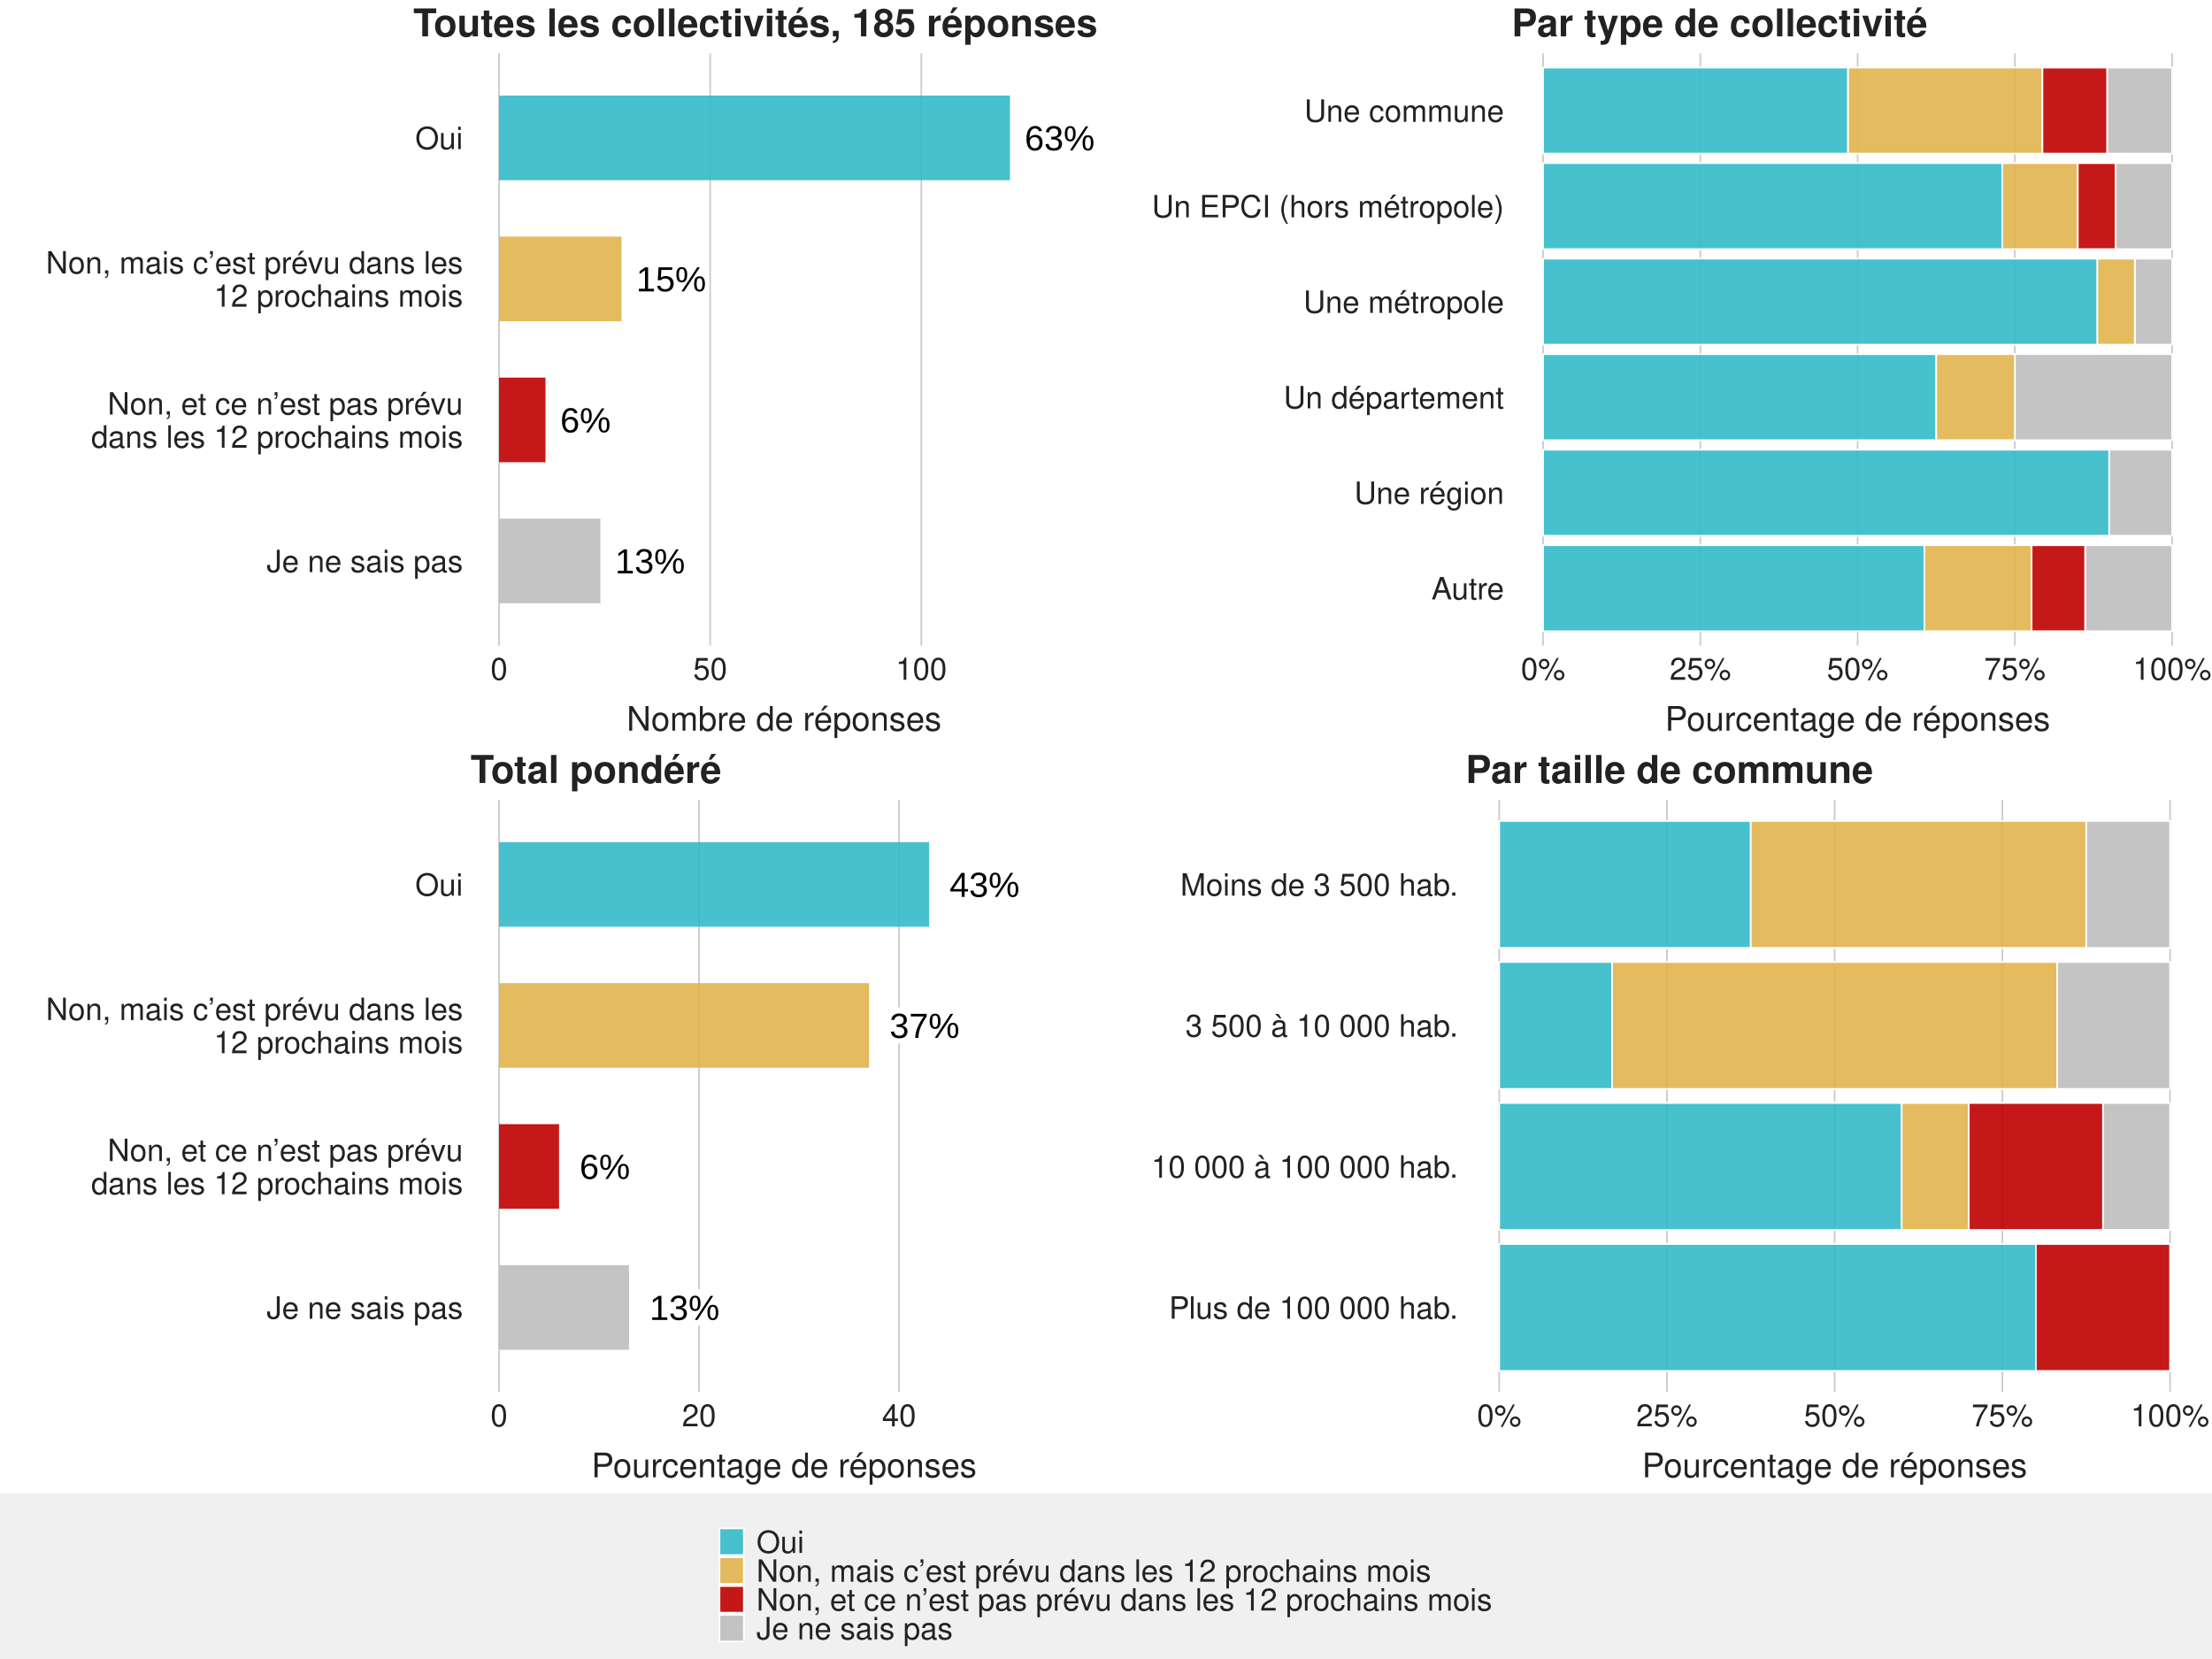
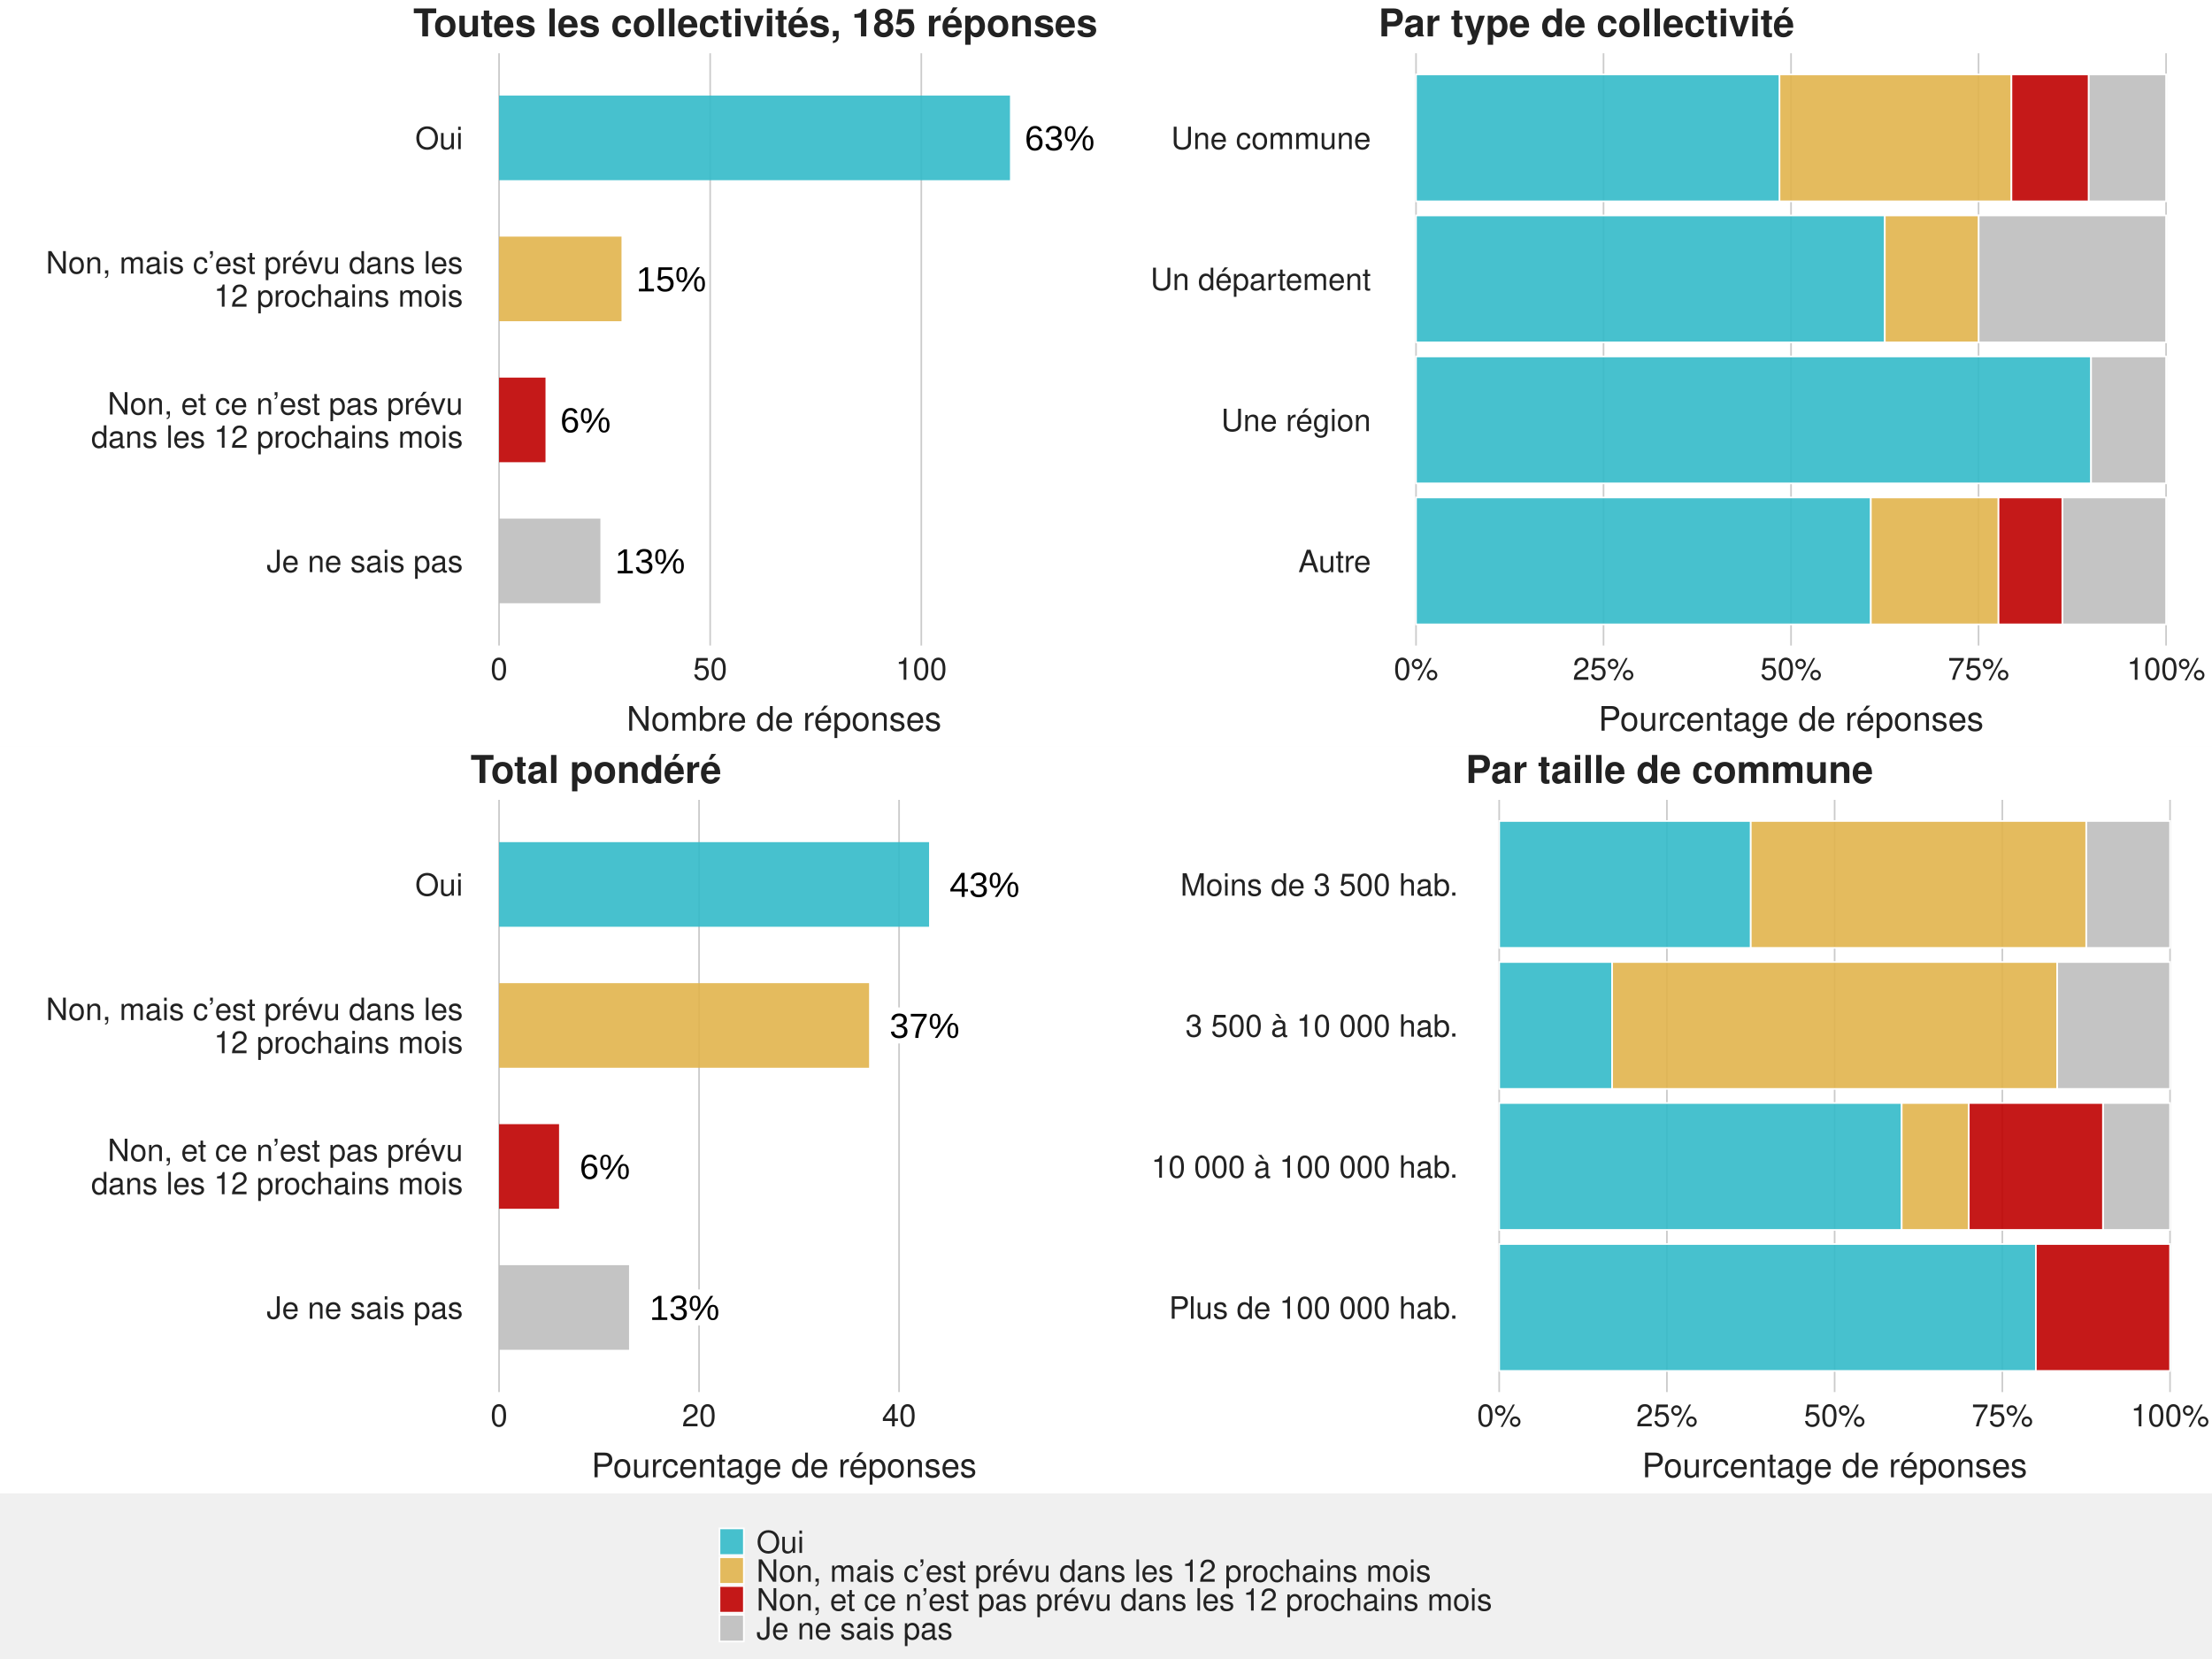
<svg xmlns="http://www.w3.org/2000/svg" class="svglite" width="1440.00pt" height="1080.00pt" viewBox="0 0 1440.00 1080.00">
  <defs>
    <style type="text/css">
    .svglite line, .svglite polyline, .svglite polygon, .svglite path, .svglite rect, .svglite circle {
      fill: none;
      stroke: #000000;
      stroke-linecap: round;
      stroke-linejoin: round;
      stroke-miterlimit: 10.00;
    }
    .svglite text {
      white-space: pre;
    }
  </style>
  </defs>
  <rect width="100%" height="100%" style="stroke: none; fill: none;" />
  <defs>
    <clipPath id="cpMC4wMHwxNDQwLjAwfDAuMDB8MTA4MC4wMA==">
      <rect x="0.00" y="0.00" width="1440.00" height="1080.00" />
    </clipPath>
  </defs>
  <g clip-path="url(#cpMC4wMHwxNDQwLjAwfDAuMDB8MTA4MC4wMA==)">
</g>
  <defs>
    <clipPath id="cpMC4wMHwxNDQwLjAwfDAuMDB8OTcyLjAw">
      <rect x="0.00" y="0.00" width="1440.00" height="972.00" />
    </clipPath>
  </defs>
  <g clip-path="url(#cpMC4wMHwxNDQwLjAwfDAuMDB8OTcyLjAw)">
</g>
  <g clip-path="url(#cpMC4wMHwxNDQwLjAwfDAuMDB8MTA4MC4wMA==)">
</g>
  <defs>
    <clipPath id="cpMC4wMHw3MjAuMDB8MC4wMHw5NzIuMDA=">
      <rect x="0.00" y="0.00" width="720.00" height="972.00" />
    </clipPath>
  </defs>
  <g clip-path="url(#cpMC4wMHw3MjAuMDB8MC4wMHw5NzIuMDA=)">
</g>
  <g clip-path="url(#cpMC4wMHwxNDQwLjAwfDAuMDB8MTA4MC4wMA==)">
</g>
  <defs>
    <clipPath id="cpMC4wMHw3MjAuMDB8MC4wMHw0ODYuMDA=">
      <rect x="0.00" y="0.00" width="720.00" height="486.00" />
    </clipPath>
  </defs>
  <g clip-path="url(#cpMC4wMHw3MjAuMDB8MC4wMHw0ODYuMDA=)">
    <rect x="0.00" y="0.00" width="720.00" height="486.00" style="stroke-width: 1.07; stroke: #FFFFFF; fill: #FFFFFF;" />
  </g>
  <g clip-path="url(#cpMC4wMHwxNDQwLjAwfDAuMDB8MTA4MC4wMA==)">
</g>
  <defs>
    <clipPath id="cpMzA2LjMyfDcxNC41MnwzNC42OXw0MjAuMjQ=">
      <rect x="306.32" y="34.69" width="408.20" height="385.55" />
    </clipPath>
  </defs>
  <g clip-path="url(#cpMzA2LjMyfDcxNC41MnwzNC42OXw0MjAuMjQ=)">
    <polyline points="324.88,420.24 324.88,34.69 " style="stroke-width: 1.07; stroke: #CBCBCB; stroke-linecap: butt;" />
    <polyline points="462.32,420.24 462.32,34.69 " style="stroke-width: 1.07; stroke: #CBCBCB; stroke-linecap: butt;" />
    <polyline points="599.76,420.24 599.76,34.69 " style="stroke-width: 1.07; stroke: #CBCBCB; stroke-linecap: butt;" />
    <rect x="324.88" y="62.23" width="332.61" height="55.08" style="stroke-width: 2.13; stroke: none; stroke-linecap: butt; stroke-linejoin: miter; fill: #33BBC9; fill-opacity: 0.90;" />
    <rect x="324.88" y="337.62" width="65.97" height="55.08" style="stroke-width: 2.13; stroke: none; stroke-linecap: butt; stroke-linejoin: miter; fill: #BEBEBE; fill-opacity: 0.90;" />
    <rect x="324.88" y="154.03" width="79.72" height="55.08" style="stroke-width: 2.13; stroke: none; stroke-linecap: butt; stroke-linejoin: miter; fill: #E1B44D; fill-opacity: 0.90;" />
    <rect x="324.88" y="245.82" width="30.24" height="55.08" style="stroke-width: 2.13; stroke: none; stroke-linecap: butt; stroke-linejoin: miter; fill: #BF0001; fill-opacity: 0.90;" />
    <polygon points="662.39,101.49 710.20,101.49 710.11,101.49 710.46,101.48 710.80,101.41 711.13,101.28 711.43,101.11 711.70,100.89 711.93,100.63 712.11,100.34 712.25,100.02 712.33,99.68 712.36,99.33 712.36,99.33 712.36,80.20 712.36,80.20 712.33,79.86 712.25,79.52 712.11,79.20 711.93,78.90 711.70,78.64 711.43,78.42 711.13,78.25 710.80,78.13 710.46,78.06 710.20,78.04 662.39,78.04 662.65,78.06 662.30,78.04 661.96,78.09 661.63,78.18 661.31,78.33 661.03,78.53 660.77,78.77 660.57,79.05 660.40,79.36 660.29,79.69 660.24,80.03 660.23,80.20 660.23,99.33 660.24,99.16 660.24,99.51 660.29,99.85 660.40,100.18 660.57,100.49 660.77,100.76 661.03,101.01 661.31,101.20 661.63,101.35 661.96,101.45 662.30,101.49 " style="stroke-width: nan; stroke: none; fill: #FFFFFF;" />
    <text x="667.06" y="97.89" style="font-size: 22.76px; font-family: &quot;Arial&quot;;" textLength="44.93px" lengthAdjust="spacingAndGlyphs">63%</text>
    <polygon points="395.76,376.88 443.56,376.88 443.48,376.88 443.83,376.87 444.17,376.80 444.49,376.67 444.79,376.50 445.06,376.28 445.29,376.02 445.48,375.73 445.61,375.41 445.70,375.07 445.72,374.72 445.72,374.72 445.72,355.59 445.72,355.59 445.70,355.25 445.61,354.91 445.48,354.59 445.29,354.29 445.06,354.03 444.79,353.81 444.49,353.64 444.17,353.52 443.83,353.45 443.56,353.43 395.76,353.43 396.02,353.45 395.67,353.43 395.32,353.48 394.99,353.57 394.68,353.72 394.39,353.92 394.14,354.16 393.93,354.44 393.77,354.75 393.66,355.08 393.60,355.42 393.60,355.59 393.60,374.72 393.60,374.55 393.60,374.90 393.66,375.24 393.77,375.57 393.93,375.88 394.14,376.16 394.39,376.40 394.68,376.59 394.99,376.74 395.32,376.84 395.67,376.88 " style="stroke-width: nan; stroke: none; fill: #FFFFFF;" />
    <text x="400.43" y="373.28" style="font-size: 22.76px; font-family: &quot;Arial&quot;;" textLength="44.93px" lengthAdjust="spacingAndGlyphs">13%</text>
    <polygon points="409.50,193.29 457.31,193.29 457.22,193.29 457.57,193.27 457.91,193.20 458.23,193.08 458.54,192.91 458.81,192.69 459.04,192.43 459.22,192.13 459.36,191.81 459.44,191.48 459.47,191.13 459.47,191.13 459.47,172.00 459.47,172.00 459.44,171.65 459.36,171.31 459.22,171.00 459.04,170.70 458.81,170.44 458.54,170.22 458.23,170.05 457.91,169.92 457.57,169.85 457.31,169.84 409.50,169.84 409.76,169.85 409.41,169.84 409.07,169.88 408.73,169.98 408.42,170.13 408.13,170.33 407.88,170.57 407.68,170.84 407.51,171.15 407.40,171.48 407.35,171.83 407.34,172.00 407.34,191.13 407.35,190.96 407.35,191.30 407.40,191.65 407.51,191.98 407.68,192.28 407.88,192.56 408.13,192.80 408.42,193.00 408.73,193.15 409.07,193.25 409.41,193.29 " style="stroke-width: nan; stroke: none; fill: #FFFFFF;" />
    <text x="414.17" y="189.69" style="font-size: 22.76px; font-family: &quot;Arial&quot;;" textLength="44.93px" lengthAdjust="spacingAndGlyphs">15%</text>
    <polygon points="360.02,285.09 394.82,285.09 394.73,285.08 395.08,285.07 395.42,285.00 395.75,284.88 396.05,284.70 396.32,284.48 396.55,284.22 396.73,283.93 396.87,283.61 396.95,283.27 396.98,282.93 396.98,282.93 396.98,263.80 396.98,263.80 396.95,263.45 396.87,263.11 396.73,262.79 396.55,262.50 396.32,262.24 396.05,262.02 395.75,261.84 395.42,261.72 395.08,261.65 394.82,261.64 360.02,261.64 360.28,261.65 359.94,261.64 359.59,261.68 359.26,261.78 358.94,261.92 358.66,262.12 358.41,262.36 358.20,262.64 358.03,262.95 357.92,263.28 357.87,263.62 357.86,263.80 357.86,282.93 357.87,282.75 357.87,283.10 357.92,283.44 358.03,283.77 358.20,284.08 358.41,284.36 358.66,284.60 358.94,284.80 359.26,284.95 359.59,285.04 359.94,285.08 " style="stroke-width: nan; stroke: none; fill: #FFFFFF;" />
    <text x="364.69" y="281.49" style="font-size: 22.76px; font-family: &quot;Arial&quot;;" textLength="31.92px" lengthAdjust="spacingAndGlyphs">6%</text>
  </g>
  <g clip-path="url(#cpMC4wMHwxNDQwLjAwfDAuMDB8MTA4MC4wMA==)">
    <text x="301.39" y="372.45" text-anchor="end" style="font-size: 20.00px;fill: #222222; font-family: &quot;Nimbus Sans&quot;;" textLength="127.82px" lengthAdjust="spacingAndGlyphs">Je ne sais pas</text>
    <text x="301.39" y="269.85" text-anchor="end" style="font-size: 20.00px;fill: #222222; font-family: &quot;Nimbus Sans&quot;;" textLength="232.30px" lengthAdjust="spacingAndGlyphs">Non, et ce n’est pas prévu</text>
    <text x="301.39" y="291.45" text-anchor="end" style="font-size: 20.00px;fill: #222222; font-family: &quot;Nimbus Sans&quot;;" textLength="242.29px" lengthAdjust="spacingAndGlyphs">dans les 12 prochains mois</text>
    <text x="301.39" y="178.05" text-anchor="end" style="font-size: 20.00px;fill: #222222; font-family: &quot;Nimbus Sans&quot;;" textLength="272.29px" lengthAdjust="spacingAndGlyphs">Non, mais c’est prévu dans les</text>
    <text x="301.39" y="199.65" text-anchor="end" style="font-size: 20.00px;fill: #222222; font-family: &quot;Nimbus Sans&quot;;" textLength="162.26px" lengthAdjust="spacingAndGlyphs">12 prochains mois</text>
    <text x="301.39" y="97.06" text-anchor="end" style="font-size: 20.00px;fill: #222222; font-family: &quot;Nimbus Sans&quot;;" textLength="31.12px" lengthAdjust="spacingAndGlyphs">Oui</text>
    <text x="324.88" y="442.54" text-anchor="middle" style="font-size: 20.00px;fill: #222222; font-family: &quot;Nimbus Sans&quot;;" textLength="11.12px" lengthAdjust="spacingAndGlyphs">0</text>
    <text x="462.32" y="442.54" text-anchor="middle" style="font-size: 20.00px;fill: #222222; font-family: &quot;Nimbus Sans&quot;;" textLength="22.23px" lengthAdjust="spacingAndGlyphs">50</text>
    <text x="599.76" y="442.54" text-anchor="middle" style="font-size: 20.00px;fill: #222222; font-family: &quot;Nimbus Sans&quot;;" textLength="33.35px" lengthAdjust="spacingAndGlyphs">100</text>
    <text x="510.42" y="475.68" text-anchor="middle" style="font-size: 22.00px;fill: #222222; font-family: &quot;Nimbus Sans&quot;;" textLength="205.42px" lengthAdjust="spacingAndGlyphs">Nombre de réponses</text>
    <text x="714.52" y="23.71" text-anchor="end" style="font-size: 25.00px; font-weight: bold;fill: #222222; font-family: &quot;Nimbus Sans&quot;;" textLength="447.48px" lengthAdjust="spacingAndGlyphs">Toutes les collectivités, 185 réponses</text>
  </g>
  <defs>
    <clipPath id="cpMC4wMHw3MjAuMDB8NDg2LjAwfDk3Mi4wMA==">
      <rect x="0.00" y="486.00" width="720.00" height="486.00" />
    </clipPath>
  </defs>
  <g clip-path="url(#cpMC4wMHw3MjAuMDB8NDg2LjAwfDk3Mi4wMA==)">
    <rect x="0.00" y="486.00" width="720.00" height="486.00" style="stroke-width: 1.07; stroke: #FFFFFF; fill: #FFFFFF;" />
  </g>
  <g clip-path="url(#cpMC4wMHwxNDQwLjAwfDAuMDB8MTA4MC4wMA==)">
</g>
  <defs>
    <clipPath id="cpMzA2LjMyfDcxNC41Mnw1MjAuNjl8OTA2LjI0">
      <rect x="306.32" y="520.69" width="408.20" height="385.55" />
    </clipPath>
  </defs>
  <g clip-path="url(#cpMzA2LjMyfDcxNC41Mnw1MjAuNjl8OTA2LjI0)">
    <polyline points="324.88,906.24 324.88,520.69 " style="stroke-width: 1.07; stroke: #CBCBCB; stroke-linecap: butt;" />
    <polyline points="455.08,906.24 455.08,520.69 " style="stroke-width: 1.07; stroke: #CBCBCB; stroke-linecap: butt;" />
    <polyline points="585.29,906.24 585.29,520.69 " style="stroke-width: 1.07; stroke: #CBCBCB; stroke-linecap: butt;" />
    <rect x="324.88" y="823.62" width="84.63" height="55.08" style="stroke-width: 2.13; stroke: none; stroke-linecap: butt; stroke-linejoin: miter; fill: #BEBEBE; fill-opacity: 0.90;" />
    <rect x="324.88" y="731.82" width="39.06" height="55.08" style="stroke-width: 2.13; stroke: none; stroke-linecap: butt; stroke-linejoin: miter; fill: #BF0001; fill-opacity: 0.90;" />
    <rect x="324.88" y="640.03" width="240.88" height="55.08" style="stroke-width: 2.13; stroke: none; stroke-linecap: butt; stroke-linejoin: miter; fill: #E1B44D; fill-opacity: 0.90;" />
    <rect x="324.88" y="548.23" width="279.94" height="55.08" style="stroke-width: 2.13; stroke: none; stroke-linecap: butt; stroke-linejoin: miter; fill: #33BBC9; fill-opacity: 0.90;" />
    <polygon points="418.18,862.88 465.99,862.88 465.90,862.88 466.25,862.87 466.59,862.80 466.92,862.67 467.22,862.50 467.49,862.28 467.72,862.02 467.90,861.73 468.04,861.41 468.12,861.07 468.15,860.72 468.15,860.72 468.15,841.59 468.15,841.59 468.12,841.25 468.04,840.91 467.90,840.59 467.72,840.29 467.49,840.03 467.22,839.81 466.92,839.64 466.59,839.52 466.25,839.45 465.99,839.43 418.18,839.43 418.44,839.45 418.09,839.43 417.75,839.48 417.42,839.57 417.10,839.72 416.82,839.92 416.56,840.16 416.36,840.44 416.19,840.75 416.08,841.08 416.03,841.42 416.02,841.59 416.02,860.72 416.03,860.55 416.03,860.90 416.08,861.24 416.19,861.57 416.36,861.88 416.56,862.16 416.82,862.40 417.10,862.59 417.42,862.74 417.75,862.84 418.09,862.88 " style="stroke-width: nan; stroke: none; fill: #FFFFFF;" />
    <text x="422.85" y="859.28" style="font-size: 22.76px; font-family: &quot;Arial&quot;;" textLength="44.93px" lengthAdjust="spacingAndGlyphs">13%</text>
    <polygon points="372.61,771.09 407.41,771.09 407.32,771.08 407.67,771.07 408.01,771.00 408.33,770.88 408.63,770.70 408.90,770.48 409.13,770.22 409.32,769.93 409.46,769.61 409.54,769.27 409.57,768.93 409.57,768.93 409.57,749.80 409.57,749.80 409.54,749.45 409.46,749.11 409.32,748.79 409.13,748.50 408.90,748.24 408.63,748.02 408.33,747.84 408.01,747.72 407.67,747.65 407.41,747.64 372.61,747.64 372.87,747.65 372.52,747.64 372.18,747.68 371.84,747.78 371.53,747.92 371.24,748.12 370.99,748.36 370.78,748.64 370.62,748.95 370.51,749.28 370.46,749.62 370.45,749.80 370.45,768.93 370.46,768.75 370.46,769.10 370.51,769.44 370.62,769.77 370.78,770.08 370.99,770.36 371.24,770.60 371.53,770.80 371.84,770.95 372.18,771.04 372.52,771.08 " style="stroke-width: nan; stroke: none; fill: #FFFFFF;" />
    <text x="377.28" y="767.49" style="font-size: 22.76px; font-family: &quot;Arial&quot;;" textLength="31.92px" lengthAdjust="spacingAndGlyphs">6%</text>
    <polygon points="574.43,679.29 622.24,679.29 622.15,679.29 622.50,679.27 622.84,679.20 623.16,679.08 623.46,678.91 623.73,678.69 623.96,678.43 624.15,678.13 624.29,677.81 624.37,677.48 624.40,677.13 624.40,677.13 624.40,658.00 624.40,658.00 624.37,657.65 624.29,657.31 624.15,657.00 623.96,656.70 623.73,656.44 623.46,656.22 623.16,656.05 622.84,655.92 622.50,655.85 622.24,655.84 574.43,655.84 574.69,655.85 574.34,655.84 574.00,655.88 573.66,655.98 573.35,656.13 573.06,656.33 572.81,656.57 572.60,656.84 572.44,657.15 572.33,657.48 572.28,657.83 572.27,658.00 572.27,677.13 572.28,676.96 572.28,677.30 572.33,677.65 572.44,677.98 572.60,678.28 572.81,678.56 573.06,678.80 573.35,679.00 573.66,679.15 574.00,679.25 574.34,679.29 " style="stroke-width: nan; stroke: none; fill: #FFFFFF;" />
    <text x="579.10" y="675.69" style="font-size: 22.76px; font-family: &quot;Arial&quot;;" textLength="44.93px" lengthAdjust="spacingAndGlyphs">37%</text>
    <polygon points="613.49,587.49 661.30,587.49 661.21,587.49 661.56,587.48 661.90,587.41 662.23,587.28 662.53,587.11 662.80,586.89 663.03,586.63 663.21,586.34 663.35,586.02 663.43,585.68 663.46,585.33 663.46,585.33 663.46,566.20 663.46,566.20 663.43,565.86 663.35,565.52 663.21,565.20 663.03,564.90 662.80,564.64 662.53,564.42 662.23,564.25 661.90,564.13 661.56,564.06 661.30,564.04 613.49,564.04 613.75,564.06 613.40,564.04 613.06,564.09 612.73,564.18 612.41,564.33 612.13,564.53 611.87,564.77 611.67,565.05 611.50,565.36 611.39,565.69 611.34,566.03 611.33,566.20 611.33,585.33 611.34,585.16 611.34,585.51 611.39,585.85 611.50,586.18 611.67,586.49 611.87,586.76 612.13,587.01 612.41,587.20 612.73,587.35 613.06,587.45 613.40,587.49 " style="stroke-width: nan; stroke: none; fill: #FFFFFF;" />
    <text x="618.16" y="583.89" style="font-size: 22.76px; font-family: &quot;Arial&quot;;" textLength="44.93px" lengthAdjust="spacingAndGlyphs">43%</text>
  </g>
  <g clip-path="url(#cpMC4wMHwxNDQwLjAwfDAuMDB8MTA4MC4wMA==)">
    <text x="301.39" y="858.45" text-anchor="end" style="font-size: 20.00px;fill: #222222; font-family: &quot;Nimbus Sans&quot;;" textLength="127.82px" lengthAdjust="spacingAndGlyphs">Je ne sais pas</text>
    <text x="301.39" y="755.85" text-anchor="end" style="font-size: 20.00px;fill: #222222; font-family: &quot;Nimbus Sans&quot;;" textLength="232.30px" lengthAdjust="spacingAndGlyphs">Non, et ce n’est pas prévu</text>
    <text x="301.39" y="777.45" text-anchor="end" style="font-size: 20.00px;fill: #222222; font-family: &quot;Nimbus Sans&quot;;" textLength="242.29px" lengthAdjust="spacingAndGlyphs">dans les 12 prochains mois</text>
    <text x="301.39" y="664.05" text-anchor="end" style="font-size: 20.00px;fill: #222222; font-family: &quot;Nimbus Sans&quot;;" textLength="272.29px" lengthAdjust="spacingAndGlyphs">Non, mais c’est prévu dans les</text>
    <text x="301.39" y="685.65" text-anchor="end" style="font-size: 20.00px;fill: #222222; font-family: &quot;Nimbus Sans&quot;;" textLength="162.26px" lengthAdjust="spacingAndGlyphs">12 prochains mois</text>
    <text x="301.39" y="583.06" text-anchor="end" style="font-size: 20.00px;fill: #222222; font-family: &quot;Nimbus Sans&quot;;" textLength="31.12px" lengthAdjust="spacingAndGlyphs">Oui</text>
    <text x="324.88" y="928.54" text-anchor="middle" style="font-size: 20.00px;fill: #222222; font-family: &quot;Nimbus Sans&quot;;" textLength="11.12px" lengthAdjust="spacingAndGlyphs">0</text>
    <text x="455.08" y="928.54" text-anchor="middle" style="font-size: 20.00px;fill: #222222; font-family: &quot;Nimbus Sans&quot;;" textLength="22.23px" lengthAdjust="spacingAndGlyphs">20</text>
    <text x="585.29" y="928.54" text-anchor="middle" style="font-size: 20.00px;fill: #222222; font-family: &quot;Nimbus Sans&quot;;" textLength="22.23px" lengthAdjust="spacingAndGlyphs">40</text>
    <text x="510.42" y="961.68" text-anchor="middle" style="font-size: 22.00px;fill: #222222; font-family: &quot;Nimbus Sans&quot;;" textLength="251.94px" lengthAdjust="spacingAndGlyphs">Pourcentage de réponses</text>
    <text x="306.32" y="509.71" style="font-size: 25.00px; font-weight: bold;fill: #222222; font-family: &quot;Nimbus Sans&quot;;" textLength="165.33px" lengthAdjust="spacingAndGlyphs">Total pondéré</text>
  </g>
  <defs>
    <clipPath id="cpNzIwLjAwfDE0NDAuMDB8MC4wMHw5NzIuMDA=">
      <rect x="720.00" y="0.00" width="720.00" height="972.00" />
    </clipPath>
  </defs>
  <g clip-path="url(#cpNzIwLjAwfDE0NDAuMDB8MC4wMHw5NzIuMDA=)">
</g>
  <g clip-path="url(#cpMC4wMHwxNDQwLjAwfDAuMDB8MTA4MC4wMA==)">
</g>
  <defs>
    <clipPath id="cpNzIwLjAwfDE0NDAuMDB8MC4wMHw0ODYuMDA=">
      <rect x="720.00" y="0.00" width="720.00" height="486.00" />
    </clipPath>
  </defs>
  <g clip-path="url(#cpNzIwLjAwfDE0NDAuMDB8MC4wMHw0ODYuMDA=)">
    <rect x="720.00" y="0.00" width="720.00" height="486.00" style="stroke-width: 1.07; stroke: #FFFFFF; fill: #FFFFFF;" />
  </g>
  <g clip-path="url(#cpMC4wMHwxNDQwLjAwfDAuMDB8MTA4MC4wMA==)">
</g>
  <defs>
-     <clipPath id="cpOTg0LjA3fDE0MzQuNTJ8MzQuNjl8NDIwLjI0">
-       <rect x="984.07" y="34.69" width="450.45" height="385.55" />
-     </clipPath>
-   </defs>
-   <g clip-path="url(#cpOTg0LjA3fDE0MzQuNTJ8MzQuNjl8NDIwLjI0)">
-     <polyline points="1004.55,420.24 1004.55,34.69 " style="stroke-width: 1.07; stroke: #CBCBCB; stroke-linecap: butt;" />
-     <polyline points="1106.92,420.24 1106.92,34.69 " style="stroke-width: 1.07; stroke: #CBCBCB; stroke-linecap: butt;" />
-     <polyline points="1209.30,420.24 1209.30,34.69 " style="stroke-width: 1.07; stroke: #CBCBCB; stroke-linecap: butt;" />
-     <polyline points="1311.67,420.24 1311.67,34.69 " style="stroke-width: 1.07; stroke: #CBCBCB; stroke-linecap: butt;" />
-     <polyline points="1414.05,420.24 1414.05,34.69 " style="stroke-width: 1.07; stroke: #CBCBCB; stroke-linecap: butt;" />
-     <rect x="1202.96" y="44.02" width="126.65" height="55.97" style="stroke-width: 1.07; stroke: #FFFFFF; stroke-linecap: butt; stroke-linejoin: miter; fill: #E1B44D; fill-opacity: 0.90;" />
-     <rect x="1004.55" y="44.02" width="198.42" height="55.97" style="stroke-width: 1.07; stroke: #FFFFFF; stroke-linecap: butt; stroke-linejoin: miter; fill: #33BBC9; fill-opacity: 0.90;" />
-     <rect x="1329.61" y="44.02" width="42.22" height="55.97" style="stroke-width: 1.07; stroke: #FFFFFF; stroke-linecap: butt; stroke-linejoin: miter; fill: #BF0001; fill-opacity: 0.90;" />
-     <rect x="1371.83" y="44.02" width="42.22" height="55.97" style="stroke-width: 1.07; stroke: #FFFFFF; stroke-linecap: butt; stroke-linejoin: miter; fill: #BEBEBE; fill-opacity: 0.90;" />
-     <rect x="1004.55" y="168.39" width="360.85" height="55.97" style="stroke-width: 1.07; stroke: #FFFFFF; stroke-linecap: butt; stroke-linejoin: miter; fill: #33BBC9; fill-opacity: 0.90;" />
-     <rect x="1389.72" y="168.39" width="24.33" height="55.97" style="stroke-width: 1.07; stroke: #FFFFFF; stroke-linecap: butt; stroke-linejoin: miter; fill: #BEBEBE; fill-opacity: 0.90;" />
-     <rect x="1365.39" y="168.39" width="24.33" height="55.97" style="stroke-width: 1.07; stroke: #FFFFFF; stroke-linecap: butt; stroke-linejoin: miter; fill: #E1B44D; fill-opacity: 0.90;" />
-     <rect x="1389.72" y="168.39" width="0.00" height="55.97" style="stroke-width: 1.07; stroke: #FFFFFF; stroke-linecap: butt; stroke-linejoin: miter; fill: #BF0001; fill-opacity: 0.90;" />
-     <rect x="1004.55" y="106.20" width="298.93" height="55.97" style="stroke-width: 1.07; stroke: #FFFFFF; stroke-linecap: butt; stroke-linejoin: miter; fill: #33BBC9; fill-opacity: 0.90;" />
-     <rect x="1377.19" y="106.20" width="36.85" height="55.97" style="stroke-width: 1.07; stroke: #FFFFFF; stroke-linecap: butt; stroke-linejoin: miter; fill: #BEBEBE; fill-opacity: 0.90;" />
-     <rect x="1303.48" y="106.20" width="49.14" height="55.97" style="stroke-width: 1.07; stroke: #FFFFFF; stroke-linecap: butt; stroke-linejoin: miter; fill: #E1B44D; fill-opacity: 0.90;" />
-     <rect x="1352.62" y="106.20" width="24.57" height="55.97" style="stroke-width: 1.07; stroke: #FFFFFF; stroke-linecap: butt; stroke-linejoin: miter; fill: #BF0001; fill-opacity: 0.90;" />
-     <rect x="1004.55" y="230.57" width="255.94" height="55.97" style="stroke-width: 1.07; stroke: #FFFFFF; stroke-linecap: butt; stroke-linejoin: miter; fill: #33BBC9; fill-opacity: 0.90;" />
-     <rect x="1311.67" y="230.57" width="102.37" height="55.97" style="stroke-width: 1.07; stroke: #FFFFFF; stroke-linecap: butt; stroke-linejoin: miter; fill: #BEBEBE; fill-opacity: 0.90;" />
-     <rect x="1260.48" y="230.57" width="51.19" height="55.97" style="stroke-width: 1.07; stroke: #FFFFFF; stroke-linecap: butt; stroke-linejoin: miter; fill: #E1B44D; fill-opacity: 0.90;" />
-     <rect x="1311.67" y="230.57" width="0.00" height="55.97" style="stroke-width: 1.07; stroke: #FFFFFF; stroke-linecap: butt; stroke-linejoin: miter; fill: #BF0001; fill-opacity: 0.90;" />
-     <rect x="1004.55" y="292.76" width="368.55" height="55.97" style="stroke-width: 1.07; stroke: #FFFFFF; stroke-linecap: butt; stroke-linejoin: miter; fill: #33BBC9; fill-opacity: 0.90;" />
-     <rect x="1373.10" y="292.76" width="40.95" height="55.97" style="stroke-width: 1.07; stroke: #FFFFFF; stroke-linecap: butt; stroke-linejoin: miter; fill: #BEBEBE; fill-opacity: 0.90;" />
-     <rect x="1373.10" y="292.76" width="0.00" height="55.97" style="stroke-width: 1.07; stroke: #FFFFFF; stroke-linecap: butt; stroke-linejoin: miter; fill: #E1B44D; fill-opacity: 0.90;" />
-     <rect x="1373.10" y="292.76" width="0.00" height="55.97" style="stroke-width: 1.07; stroke: #FFFFFF; stroke-linecap: butt; stroke-linejoin: miter; fill: #BF0001; fill-opacity: 0.90;" />
-     <rect x="1004.55" y="354.94" width="248.31" height="55.97" style="stroke-width: 1.07; stroke: #FFFFFF; stroke-linecap: butt; stroke-linejoin: miter; fill: #33BBC9; fill-opacity: 0.90;" />
-     <rect x="1357.41" y="354.94" width="56.63" height="55.97" style="stroke-width: 1.07; stroke: #FFFFFF; stroke-linecap: butt; stroke-linejoin: miter; fill: #BEBEBE; fill-opacity: 0.90;" />
-     <rect x="1252.86" y="354.94" width="69.70" height="55.97" style="stroke-width: 1.07; stroke: #FFFFFF; stroke-linecap: butt; stroke-linejoin: miter; fill: #E1B44D; fill-opacity: 0.90;" />
-     <rect x="1322.56" y="354.94" width="34.85" height="55.97" style="stroke-width: 1.07; stroke: #FFFFFF; stroke-linecap: butt; stroke-linejoin: miter; fill: #BF0001; fill-opacity: 0.90;" />
-   </g>
-   <g clip-path="url(#cpMC4wMHwxNDQwLjAwfDAuMDB8MTA4MC4wMA==)">
-     <text x="979.14" y="390.21" text-anchor="end" style="font-size: 20.00px;fill: #222222; font-family: &quot;Nimbus Sans&quot;;" textLength="47.79px" lengthAdjust="spacingAndGlyphs">Autre</text>
-     <text x="979.14" y="328.03" text-anchor="end" style="font-size: 20.00px;fill: #222222; font-family: &quot;Nimbus Sans&quot;;" textLength="97.80px" lengthAdjust="spacingAndGlyphs">Une région</text>
-     <text x="979.14" y="265.84" text-anchor="end" style="font-size: 20.00px;fill: #222222; font-family: &quot;Nimbus Sans&quot;;" textLength="143.37px" lengthAdjust="spacingAndGlyphs">Un département</text>
-     <text x="979.14" y="203.66" text-anchor="end" style="font-size: 20.00px;fill: #222222; font-family: &quot;Nimbus Sans&quot;;" textLength="131.14px" lengthAdjust="spacingAndGlyphs">Une métropole</text>
-     <text x="979.14" y="141.48" text-anchor="end" style="font-size: 20.00px;fill: #222222; font-family: &quot;Nimbus Sans&quot;;" textLength="230.04px" lengthAdjust="spacingAndGlyphs">Un EPCI (hors métropole)</text>
-     <text x="979.14" y="79.29" text-anchor="end" style="font-size: 20.00px;fill: #222222; font-family: &quot;Nimbus Sans&quot;;" textLength="130.02px" lengthAdjust="spacingAndGlyphs">Une commune</text>
-     <text x="1004.55" y="442.54" text-anchor="middle" style="font-size: 20.00px;fill: #222222; font-family: &quot;Nimbus Sans&quot;;" textLength="28.89px" lengthAdjust="spacingAndGlyphs">0%</text>
-     <text x="1106.92" y="442.54" text-anchor="middle" style="font-size: 20.00px;fill: #222222; font-family: &quot;Nimbus Sans&quot;;" textLength="40.01px" lengthAdjust="spacingAndGlyphs">25%</text>
-     <text x="1209.30" y="442.54" text-anchor="middle" style="font-size: 20.00px;fill: #222222; font-family: &quot;Nimbus Sans&quot;;" textLength="40.01px" lengthAdjust="spacingAndGlyphs">50%</text>
-     <text x="1311.67" y="442.54" text-anchor="middle" style="font-size: 20.00px;fill: #222222; font-family: &quot;Nimbus Sans&quot;;" textLength="40.01px" lengthAdjust="spacingAndGlyphs">75%</text>
-     <text x="1414.05" y="442.54" text-anchor="middle" style="font-size: 20.00px;fill: #222222; font-family: &quot;Nimbus Sans&quot;;" textLength="51.13px" lengthAdjust="spacingAndGlyphs">100%</text>
-     <text x="1209.30" y="475.68" text-anchor="middle" style="font-size: 22.00px;fill: #222222; font-family: &quot;Nimbus Sans&quot;;" textLength="251.94px" lengthAdjust="spacingAndGlyphs">Pourcentage de réponses</text>
-     <text x="984.07" y="23.71" style="font-size: 25.00px; font-weight: bold;fill: #222222; font-family: &quot;Nimbus Sans&quot;;" textLength="270.97px" lengthAdjust="spacingAndGlyphs">Par type de collectivité</text>
+     <clipPath id="cpODk3LjQxfDE0MzQuNTJ8MzQuNjl8NDIwLjI0">
+       <rect x="897.41" y="34.69" width="537.11" height="385.55" />
+     </clipPath>
+   </defs>
+   <g clip-path="url(#cpODk3LjQxfDE0MzQuNTJ8MzQuNjl8NDIwLjI0)">
+     <polyline points="921.82,420.24 921.82,34.69 " style="stroke-width: 1.07; stroke: #CBCBCB; stroke-linecap: butt;" />
+     <polyline points="1043.89,420.24 1043.89,34.69 " style="stroke-width: 1.07; stroke: #CBCBCB; stroke-linecap: butt;" />
+     <polyline points="1165.96,420.24 1165.96,34.69 " style="stroke-width: 1.07; stroke: #CBCBCB; stroke-linecap: butt;" />
+     <polyline points="1288.03,420.24 1288.03,34.69 " style="stroke-width: 1.07; stroke: #CBCBCB; stroke-linecap: butt;" />
+     <polyline points="1410.11,420.24 1410.11,34.69 " style="stroke-width: 1.07; stroke: #CBCBCB; stroke-linecap: butt;" />
+     <rect x="921.82" y="323.85" width="296.09" height="82.62" style="stroke-width: 1.07; stroke: #FFFFFF; stroke-linecap: butt; stroke-linejoin: miter; fill: #33BBC9; fill-opacity: 0.90;" />
+     <rect x="1342.58" y="323.85" width="67.53" height="82.62" style="stroke-width: 1.07; stroke: #FFFFFF; stroke-linecap: butt; stroke-linejoin: miter; fill: #BEBEBE; fill-opacity: 0.90;" />
+     <rect x="1217.91" y="323.85" width="83.11" height="82.62" style="stroke-width: 1.07; stroke: #FFFFFF; stroke-linecap: butt; stroke-linejoin: miter; fill: #E1B44D; fill-opacity: 0.90;" />
+     <rect x="1301.02" y="323.85" width="41.56" height="82.62" style="stroke-width: 1.07; stroke: #FFFFFF; stroke-linecap: butt; stroke-linejoin: miter; fill: #BF0001; fill-opacity: 0.90;" />
+     <rect x="921.82" y="140.26" width="305.18" height="82.62" style="stroke-width: 1.07; stroke: #FFFFFF; stroke-linecap: butt; stroke-linejoin: miter; fill: #33BBC9; fill-opacity: 0.90;" />
+     <rect x="1288.03" y="140.26" width="122.07" height="82.62" style="stroke-width: 1.07; stroke: #FFFFFF; stroke-linecap: butt; stroke-linejoin: miter; fill: #BEBEBE; fill-opacity: 0.90;" />
+     <rect x="1227.00" y="140.26" width="61.04" height="82.62" style="stroke-width: 1.07; stroke: #FFFFFF; stroke-linecap: butt; stroke-linejoin: miter; fill: #E1B44D; fill-opacity: 0.90;" />
+     <rect x="1288.03" y="140.26" width="0.00" height="82.62" style="stroke-width: 1.07; stroke: #FFFFFF; stroke-linecap: butt; stroke-linejoin: miter; fill: #BF0001; fill-opacity: 0.90;" />
+     <rect x="1158.41" y="48.46" width="151.02" height="82.62" style="stroke-width: 1.07; stroke: #FFFFFF; stroke-linecap: butt; stroke-linejoin: miter; fill: #E1B44D; fill-opacity: 0.90;" />
+     <rect x="921.82" y="48.46" width="236.59" height="82.62" style="stroke-width: 1.07; stroke: #FFFFFF; stroke-linecap: butt; stroke-linejoin: miter; fill: #33BBC9; fill-opacity: 0.90;" />
+     <rect x="1309.43" y="48.46" width="50.34" height="82.62" style="stroke-width: 1.07; stroke: #FFFFFF; stroke-linecap: butt; stroke-linejoin: miter; fill: #BF0001; fill-opacity: 0.90;" />
+     <rect x="1359.77" y="48.46" width="50.34" height="82.62" style="stroke-width: 1.07; stroke: #FFFFFF; stroke-linecap: butt; stroke-linejoin: miter; fill: #BEBEBE; fill-opacity: 0.90;" />
+     <rect x="921.82" y="232.05" width="439.46" height="82.62" style="stroke-width: 1.07; stroke: #FFFFFF; stroke-linecap: butt; stroke-linejoin: miter; fill: #33BBC9; fill-opacity: 0.90;" />
+     <rect x="1361.28" y="232.05" width="48.83" height="82.62" style="stroke-width: 1.07; stroke: #FFFFFF; stroke-linecap: butt; stroke-linejoin: miter; fill: #BEBEBE; fill-opacity: 0.90;" />
+     <rect x="1361.28" y="232.05" width="0.00" height="82.62" style="stroke-width: 1.07; stroke: #FFFFFF; stroke-linecap: butt; stroke-linejoin: miter; fill: #E1B44D; fill-opacity: 0.90;" />
+     <rect x="1361.28" y="232.05" width="0.00" height="82.62" style="stroke-width: 1.07; stroke: #FFFFFF; stroke-linecap: butt; stroke-linejoin: miter; fill: #BF0001; fill-opacity: 0.90;" />
+   </g>
+   <g clip-path="url(#cpMC4wMHwxNDQwLjAwfDAuMDB8MTA4MC4wMA==)">
+     <text x="892.47" y="372.45" text-anchor="end" style="font-size: 20.00px;fill: #222222; font-family: &quot;Nimbus Sans&quot;;" textLength="47.79px" lengthAdjust="spacingAndGlyphs">Autre</text>
+     <text x="892.47" y="280.65" text-anchor="end" style="font-size: 20.00px;fill: #222222; font-family: &quot;Nimbus Sans&quot;;" textLength="97.80px" lengthAdjust="spacingAndGlyphs">Une région</text>
+     <text x="892.47" y="188.85" text-anchor="end" style="font-size: 20.00px;fill: #222222; font-family: &quot;Nimbus Sans&quot;;" textLength="143.37px" lengthAdjust="spacingAndGlyphs">Un département</text>
+     <text x="892.47" y="97.06" text-anchor="end" style="font-size: 20.00px;fill: #222222; font-family: &quot;Nimbus Sans&quot;;" textLength="130.02px" lengthAdjust="spacingAndGlyphs">Une commune</text>
+     <text x="921.82" y="442.54" text-anchor="middle" style="font-size: 20.00px;fill: #222222; font-family: &quot;Nimbus Sans&quot;;" textLength="28.89px" lengthAdjust="spacingAndGlyphs">0%</text>
+     <text x="1043.89" y="442.54" text-anchor="middle" style="font-size: 20.00px;fill: #222222; font-family: &quot;Nimbus Sans&quot;;" textLength="40.01px" lengthAdjust="spacingAndGlyphs">25%</text>
+     <text x="1165.96" y="442.54" text-anchor="middle" style="font-size: 20.00px;fill: #222222; font-family: &quot;Nimbus Sans&quot;;" textLength="40.01px" lengthAdjust="spacingAndGlyphs">50%</text>
+     <text x="1288.03" y="442.54" text-anchor="middle" style="font-size: 20.00px;fill: #222222; font-family: &quot;Nimbus Sans&quot;;" textLength="40.01px" lengthAdjust="spacingAndGlyphs">75%</text>
+     <text x="1410.11" y="442.54" text-anchor="middle" style="font-size: 20.00px;fill: #222222; font-family: &quot;Nimbus Sans&quot;;" textLength="51.13px" lengthAdjust="spacingAndGlyphs">100%</text>
+     <text x="1165.96" y="475.68" text-anchor="middle" style="font-size: 22.00px;fill: #222222; font-family: &quot;Nimbus Sans&quot;;" textLength="251.94px" lengthAdjust="spacingAndGlyphs">Pourcentage de réponses</text>
+     <text x="897.41" y="23.71" style="font-size: 25.00px; font-weight: bold;fill: #222222; font-family: &quot;Nimbus Sans&quot;;" textLength="270.97px" lengthAdjust="spacingAndGlyphs">Par type de collectivité</text>
  </g>
  <defs>
    <clipPath id="cpNzIwLjAwfDE0NDAuMDB8NDg2LjAwfDk3Mi4wMA==">
      <rect x="720.00" y="486.00" width="720.00" height="486.00" />
    </clipPath>
  </defs>
  <g clip-path="url(#cpNzIwLjAwfDE0NDAuMDB8NDg2LjAwfDk3Mi4wMA==)">
    <rect x="720.00" y="486.00" width="720.00" height="486.00" style="stroke-width: 1.07; stroke: #FFFFFF; fill: #FFFFFF;" />
  </g>
  <g clip-path="url(#cpMC4wMHwxNDQwLjAwfDAuMDB8MTA4MC4wMA==)">
</g>
  <defs>
    <clipPath id="cpOTU0LjEzfDE0MzQuNTJ8NTIwLjY5fDkwNi4yNA==">
      <rect x="954.13" y="520.69" width="480.39" height="385.55" />
    </clipPath>
  </defs>
  <g clip-path="url(#cpOTU0LjEzfDE0MzQuNTJ8NTIwLjY5fDkwNi4yNA==)">
    <polyline points="975.97,906.24 975.97,520.69 " style="stroke-width: 1.07; stroke: #CBCBCB; stroke-linecap: butt;" />
    <polyline points="1085.15,906.24 1085.15,520.69 " style="stroke-width: 1.07; stroke: #CBCBCB; stroke-linecap: butt;" />
    <polyline points="1194.33,906.24 1194.33,520.69 " style="stroke-width: 1.07; stroke: #CBCBCB; stroke-linecap: butt;" />
    <polyline points="1303.51,906.24 1303.51,520.69 " style="stroke-width: 1.07; stroke: #CBCBCB; stroke-linecap: butt;" />
    <polyline points="1412.68,906.24 1412.68,520.69 " style="stroke-width: 1.07; stroke: #CBCBCB; stroke-linecap: butt;" />
+     <rect x="975.97" y="718.05" width="262.03" height="82.62" style="stroke-width: 1.07; stroke: #FFFFFF; stroke-linecap: butt; stroke-linejoin: miter; fill: #33BBC9; fill-opacity: 0.90;" />
+     <rect x="1369.01" y="718.05" width="43.67" height="82.62" style="stroke-width: 1.07; stroke: #FFFFFF; stroke-linecap: butt; stroke-linejoin: miter; fill: #BEBEBE; fill-opacity: 0.90;" />
+     <rect x="1238.00" y="718.05" width="43.67" height="82.62" style="stroke-width: 1.07; stroke: #FFFFFF; stroke-linecap: butt; stroke-linejoin: miter; fill: #E1B44D; fill-opacity: 0.90;" />
+     <rect x="1281.67" y="718.05" width="87.34" height="82.62" style="stroke-width: 1.07; stroke: #FFFFFF; stroke-linecap: butt; stroke-linejoin: miter; fill: #BF0001; fill-opacity: 0.90;" />
+     <rect x="975.97" y="626.26" width="73.51" height="82.62" style="stroke-width: 1.07; stroke: #FFFFFF; stroke-linecap: butt; stroke-linejoin: miter; fill: #33BBC9; fill-opacity: 0.90;" />
+     <rect x="1339.18" y="626.26" width="73.51" height="82.62" style="stroke-width: 1.07; stroke: #FFFFFF; stroke-linecap: butt; stroke-linejoin: miter; fill: #BEBEBE; fill-opacity: 0.90;" />
+     <rect x="1049.48" y="626.26" width="289.70" height="82.62" style="stroke-width: 1.07; stroke: #FFFFFF; stroke-linecap: butt; stroke-linejoin: miter; fill: #E1B44D; fill-opacity: 0.90;" />
+     <rect x="1339.18" y="626.26" width="0.00" height="82.62" style="stroke-width: 1.07; stroke: #FFFFFF; stroke-linecap: butt; stroke-linejoin: miter; fill: #BF0001; fill-opacity: 0.90;" />
    <rect x="975.97" y="534.46" width="163.77" height="82.62" style="stroke-width: 1.07; stroke: #FFFFFF; stroke-linecap: butt; stroke-linejoin: miter; fill: #33BBC9; fill-opacity: 0.90;" />
    <rect x="1358.10" y="534.46" width="54.59" height="82.62" style="stroke-width: 1.07; stroke: #FFFFFF; stroke-linecap: butt; stroke-linejoin: miter; fill: #BEBEBE; fill-opacity: 0.90;" />
    <rect x="1139.74" y="534.46" width="218.36" height="82.62" style="stroke-width: 1.07; stroke: #FFFFFF; stroke-linecap: butt; stroke-linejoin: miter; fill: #E1B44D; fill-opacity: 0.90;" />
    <rect x="1358.10" y="534.46" width="0.00" height="82.62" style="stroke-width: 1.07; stroke: #FFFFFF; stroke-linecap: butt; stroke-linejoin: miter; fill: #BF0001; fill-opacity: 0.90;" />
-     <rect x="975.97" y="626.26" width="73.51" height="82.62" style="stroke-width: 1.07; stroke: #FFFFFF; stroke-linecap: butt; stroke-linejoin: miter; fill: #33BBC9; fill-opacity: 0.90;" />
-     <rect x="1339.18" y="626.26" width="73.51" height="82.62" style="stroke-width: 1.07; stroke: #FFFFFF; stroke-linecap: butt; stroke-linejoin: miter; fill: #BEBEBE; fill-opacity: 0.90;" />
-     <rect x="1049.48" y="626.26" width="289.70" height="82.62" style="stroke-width: 1.07; stroke: #FFFFFF; stroke-linecap: butt; stroke-linejoin: miter; fill: #E1B44D; fill-opacity: 0.90;" />
-     <rect x="1339.18" y="626.26" width="0.00" height="82.62" style="stroke-width: 1.07; stroke: #FFFFFF; stroke-linecap: butt; stroke-linejoin: miter; fill: #BF0001; fill-opacity: 0.90;" />
-     <rect x="975.97" y="718.05" width="262.03" height="82.62" style="stroke-width: 1.07; stroke: #FFFFFF; stroke-linecap: butt; stroke-linejoin: miter; fill: #33BBC9; fill-opacity: 0.90;" />
-     <rect x="1369.01" y="718.05" width="43.67" height="82.62" style="stroke-width: 1.07; stroke: #FFFFFF; stroke-linecap: butt; stroke-linejoin: miter; fill: #BEBEBE; fill-opacity: 0.90;" />
-     <rect x="1238.00" y="718.05" width="43.67" height="82.62" style="stroke-width: 1.07; stroke: #FFFFFF; stroke-linecap: butt; stroke-linejoin: miter; fill: #E1B44D; fill-opacity: 0.90;" />
-     <rect x="1281.67" y="718.05" width="87.34" height="82.62" style="stroke-width: 1.07; stroke: #FFFFFF; stroke-linecap: butt; stroke-linejoin: miter; fill: #BF0001; fill-opacity: 0.90;" />
    <rect x="975.97" y="809.85" width="349.37" height="82.62" style="stroke-width: 1.07; stroke: #FFFFFF; stroke-linecap: butt; stroke-linejoin: miter; fill: #33BBC9; fill-opacity: 0.90;" />
    <rect x="1412.68" y="809.85" width="0.00" height="82.62" style="stroke-width: 1.07; stroke: #FFFFFF; stroke-linecap: butt; stroke-linejoin: miter; fill: #BEBEBE; fill-opacity: 0.90;" />
    <rect x="1325.34" y="809.85" width="0.00" height="82.62" style="stroke-width: 1.07; stroke: #FFFFFF; stroke-linecap: butt; stroke-linejoin: miter; fill: #E1B44D; fill-opacity: 0.90;" />
    <rect x="1325.34" y="809.85" width="87.34" height="82.62" style="stroke-width: 1.07; stroke: #FFFFFF; stroke-linecap: butt; stroke-linejoin: miter; fill: #BF0001; fill-opacity: 0.90;" />
  </g>
  <g clip-path="url(#cpMC4wMHwxNDQwLjAwfDAuMDB8MTA4MC4wMA==)">
    <text x="949.20" y="858.45" text-anchor="end" style="font-size: 20.00px;fill: #222222; font-family: &quot;Nimbus Sans&quot;;" textLength="188.98px" lengthAdjust="spacingAndGlyphs">Plus de 100 000 hab.</text>
    <text x="949.20" y="766.65" text-anchor="end" style="font-size: 20.00px;fill: #222222; font-family: &quot;Nimbus Sans&quot;;" textLength="200.10px" lengthAdjust="spacingAndGlyphs">10 000 à 100 000 hab.</text>
    <text x="949.20" y="674.85" text-anchor="end" style="font-size: 20.00px;fill: #222222; font-family: &quot;Nimbus Sans&quot;;" textLength="177.87px" lengthAdjust="spacingAndGlyphs">3 500 à 10 000 hab.</text>
    <text x="949.20" y="583.06" text-anchor="end" style="font-size: 20.00px;fill: #222222; font-family: &quot;Nimbus Sans&quot;;" textLength="181.18px" lengthAdjust="spacingAndGlyphs">Moins de 3 500 hab.</text>
    <text x="975.97" y="928.54" text-anchor="middle" style="font-size: 20.00px;fill: #222222; font-family: &quot;Nimbus Sans&quot;;" textLength="28.89px" lengthAdjust="spacingAndGlyphs">0%</text>
    <text x="1085.15" y="928.54" text-anchor="middle" style="font-size: 20.00px;fill: #222222; font-family: &quot;Nimbus Sans&quot;;" textLength="40.01px" lengthAdjust="spacingAndGlyphs">25%</text>
    <text x="1194.33" y="928.54" text-anchor="middle" style="font-size: 20.00px;fill: #222222; font-family: &quot;Nimbus Sans&quot;;" textLength="40.01px" lengthAdjust="spacingAndGlyphs">50%</text>
    <text x="1303.51" y="928.54" text-anchor="middle" style="font-size: 20.00px;fill: #222222; font-family: &quot;Nimbus Sans&quot;;" textLength="40.01px" lengthAdjust="spacingAndGlyphs">75%</text>
    <text x="1412.68" y="928.54" text-anchor="middle" style="font-size: 20.00px;fill: #222222; font-family: &quot;Nimbus Sans&quot;;" textLength="51.13px" lengthAdjust="spacingAndGlyphs">100%</text>
    <text x="1194.33" y="961.68" text-anchor="middle" style="font-size: 22.00px;fill: #222222; font-family: &quot;Nimbus Sans&quot;;" textLength="251.94px" lengthAdjust="spacingAndGlyphs">Pourcentage de réponses</text>
    <text x="954.13" y="509.71" style="font-size: 25.00px; font-weight: bold;fill: #222222; font-family: &quot;Nimbus Sans&quot;;" textLength="265.40px" lengthAdjust="spacingAndGlyphs">Par taille de commune</text>
    <rect x="468.38" y="994.98" width="15.86" height="17.34" style="stroke-width: 1.07; stroke: #FFFFFF; stroke-linecap: butt; stroke-linejoin: miter; fill: #33BBC9; fill-opacity: 0.90;" />
    <rect x="468.38" y="1013.74" width="15.86" height="17.34" style="stroke-width: 1.07; stroke: #FFFFFF; stroke-linecap: butt; stroke-linejoin: miter; fill: #E1B44D; fill-opacity: 0.90;" />
    <rect x="468.38" y="1032.50" width="15.86" height="17.34" style="stroke-width: 1.07; stroke: #FFFFFF; stroke-linecap: butt; stroke-linejoin: miter; fill: #BF0001; fill-opacity: 0.90;" />
    <rect x="468.38" y="1051.26" width="15.86" height="17.34" style="stroke-width: 1.07; stroke: #FFFFFF; stroke-linecap: butt; stroke-linejoin: miter; fill: #BEBEBE; fill-opacity: 0.90;" />
    <text x="492.42" y="1010.94" style="font-size: 20.00px;fill: #222222; font-family: &quot;Nimbus Sans&quot;;" textLength="31.12px" lengthAdjust="spacingAndGlyphs">Oui</text>
    <text x="492.42" y="1029.70" style="font-size: 20.00px;fill: #222222; font-family: &quot;Nimbus Sans&quot;;" textLength="440.11px" lengthAdjust="spacingAndGlyphs">Non, mais c’est prévu dans les 12 prochains mois</text>
    <text x="492.42" y="1048.46" style="font-size: 20.00px;fill: #222222; font-family: &quot;Nimbus Sans&quot;;" textLength="480.15px" lengthAdjust="spacingAndGlyphs">Non, et ce n’est pas prévu dans les 12 prochains mois</text>
    <text x="492.42" y="1067.22" style="font-size: 20.00px;fill: #222222; font-family: &quot;Nimbus Sans&quot;;" textLength="127.82px" lengthAdjust="spacingAndGlyphs">Je ne sais pas</text>
  </g>
</svg>
